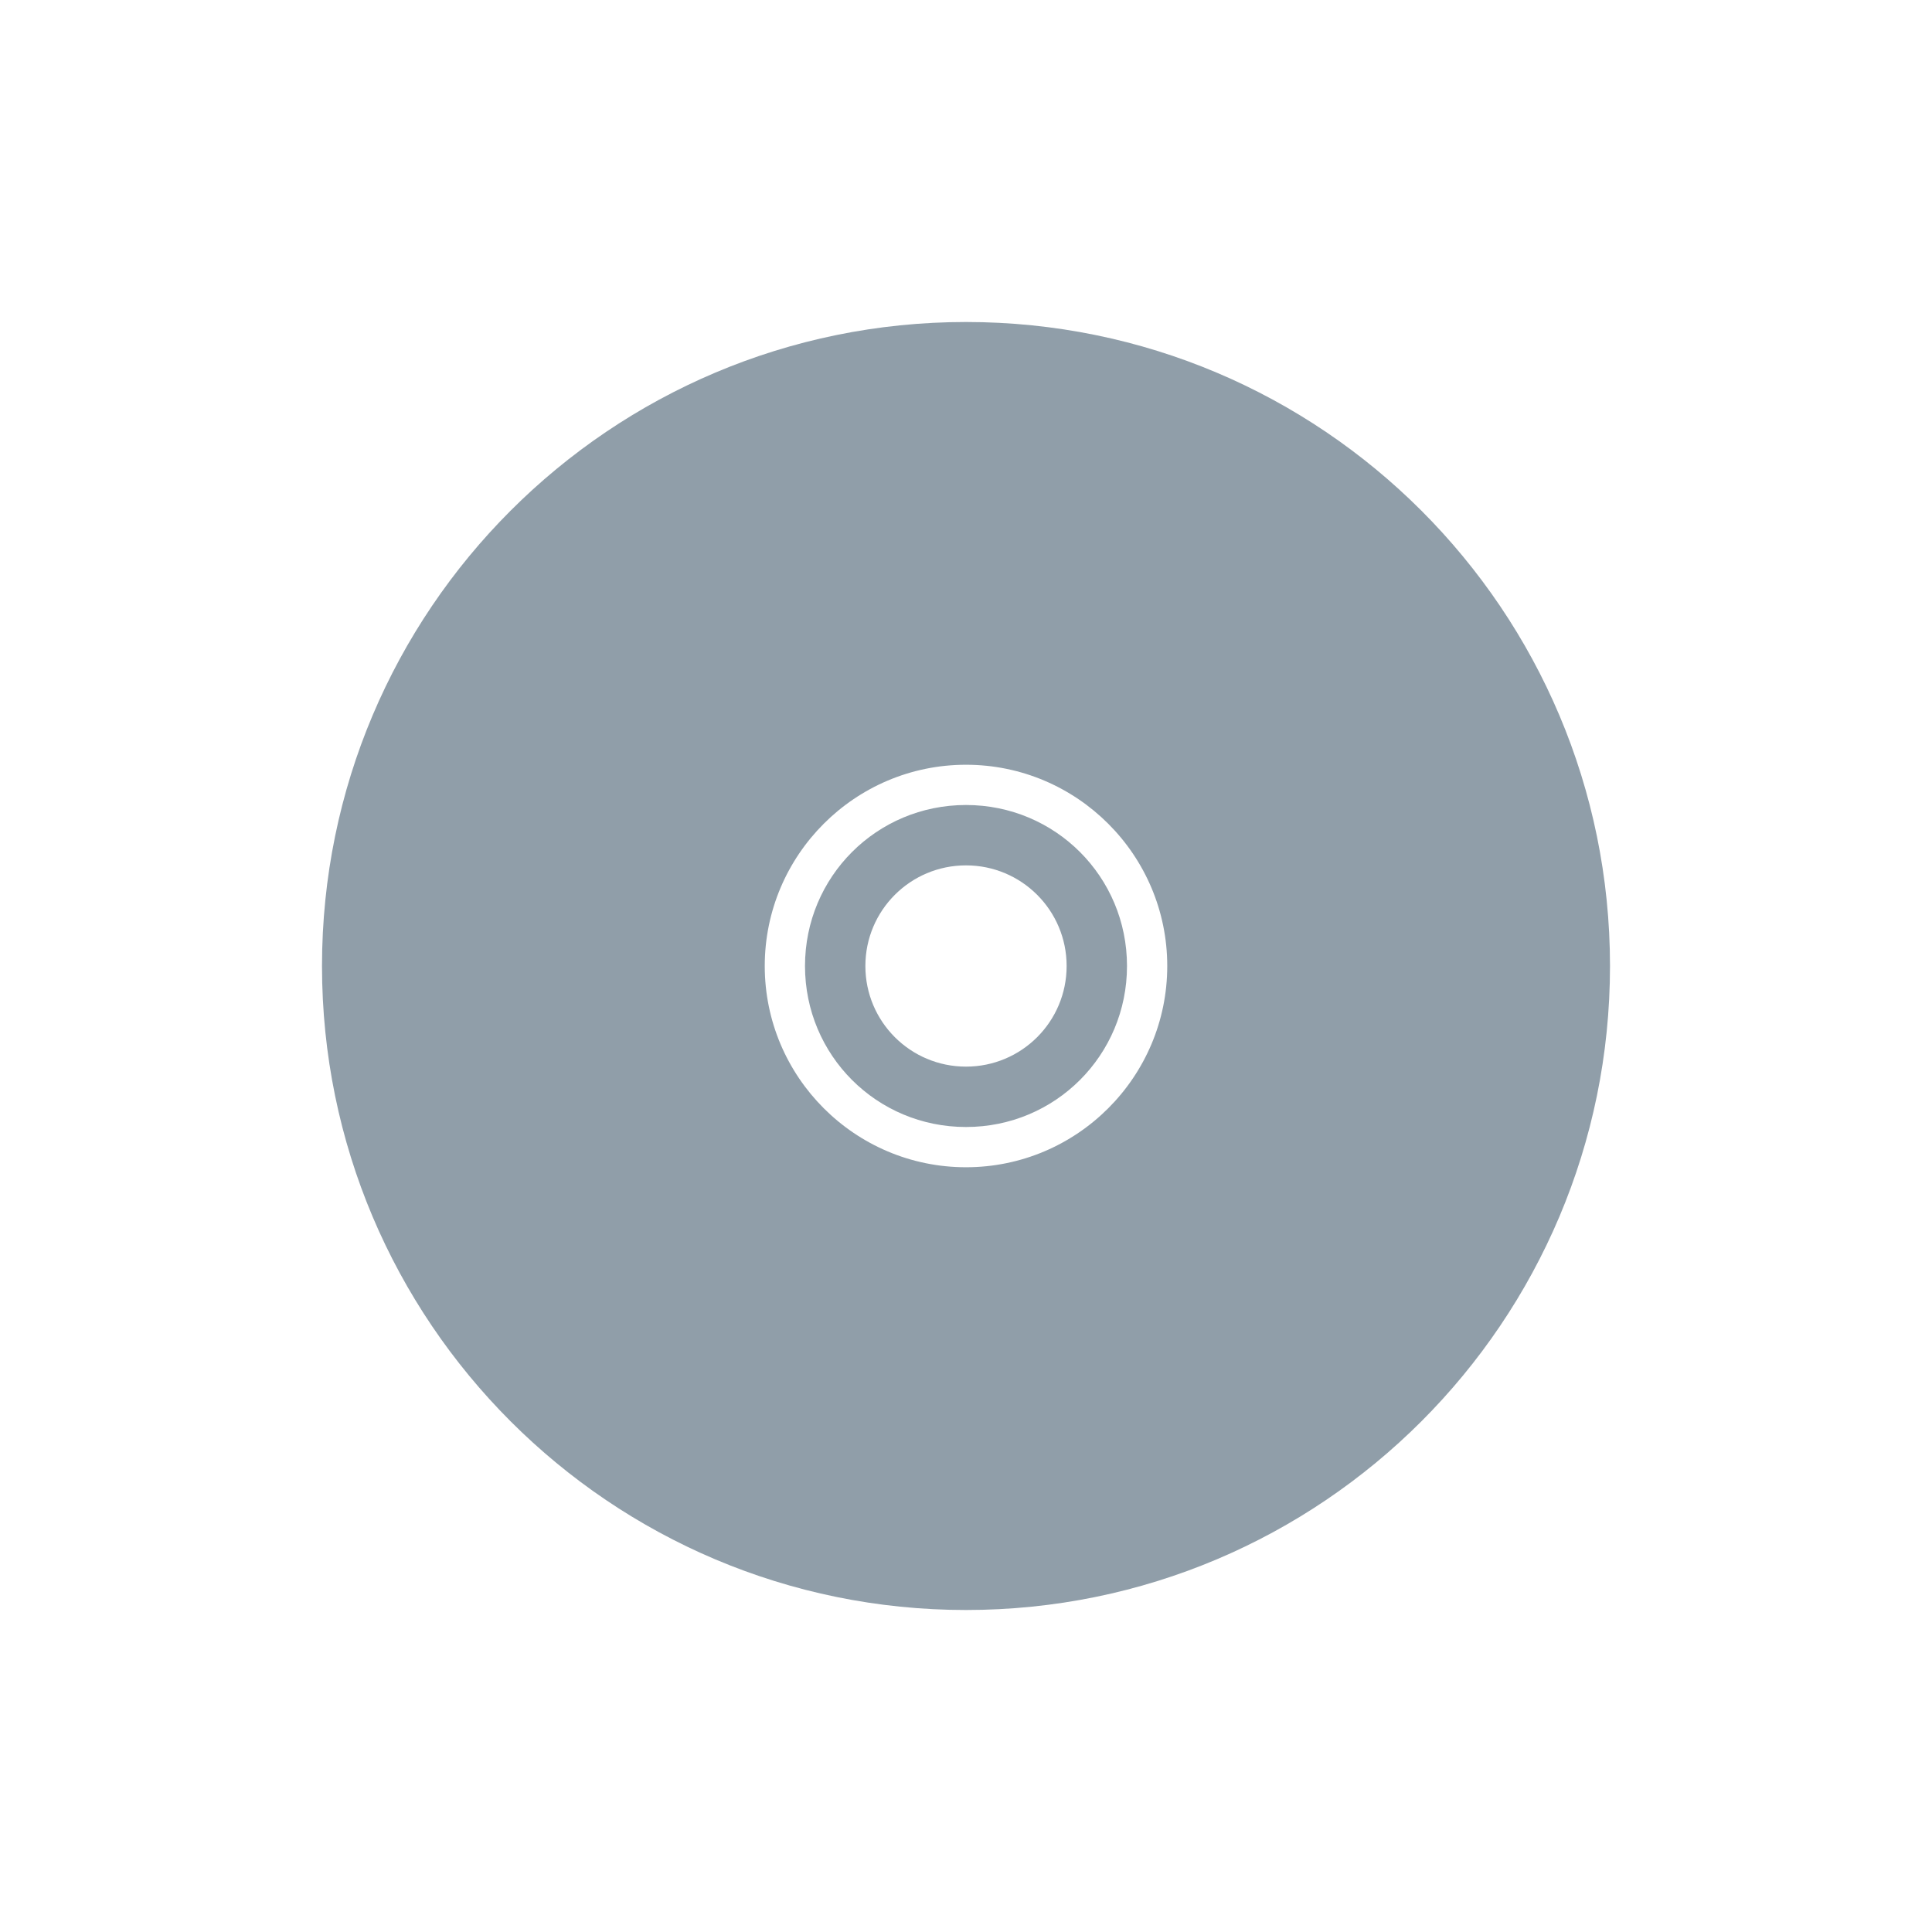
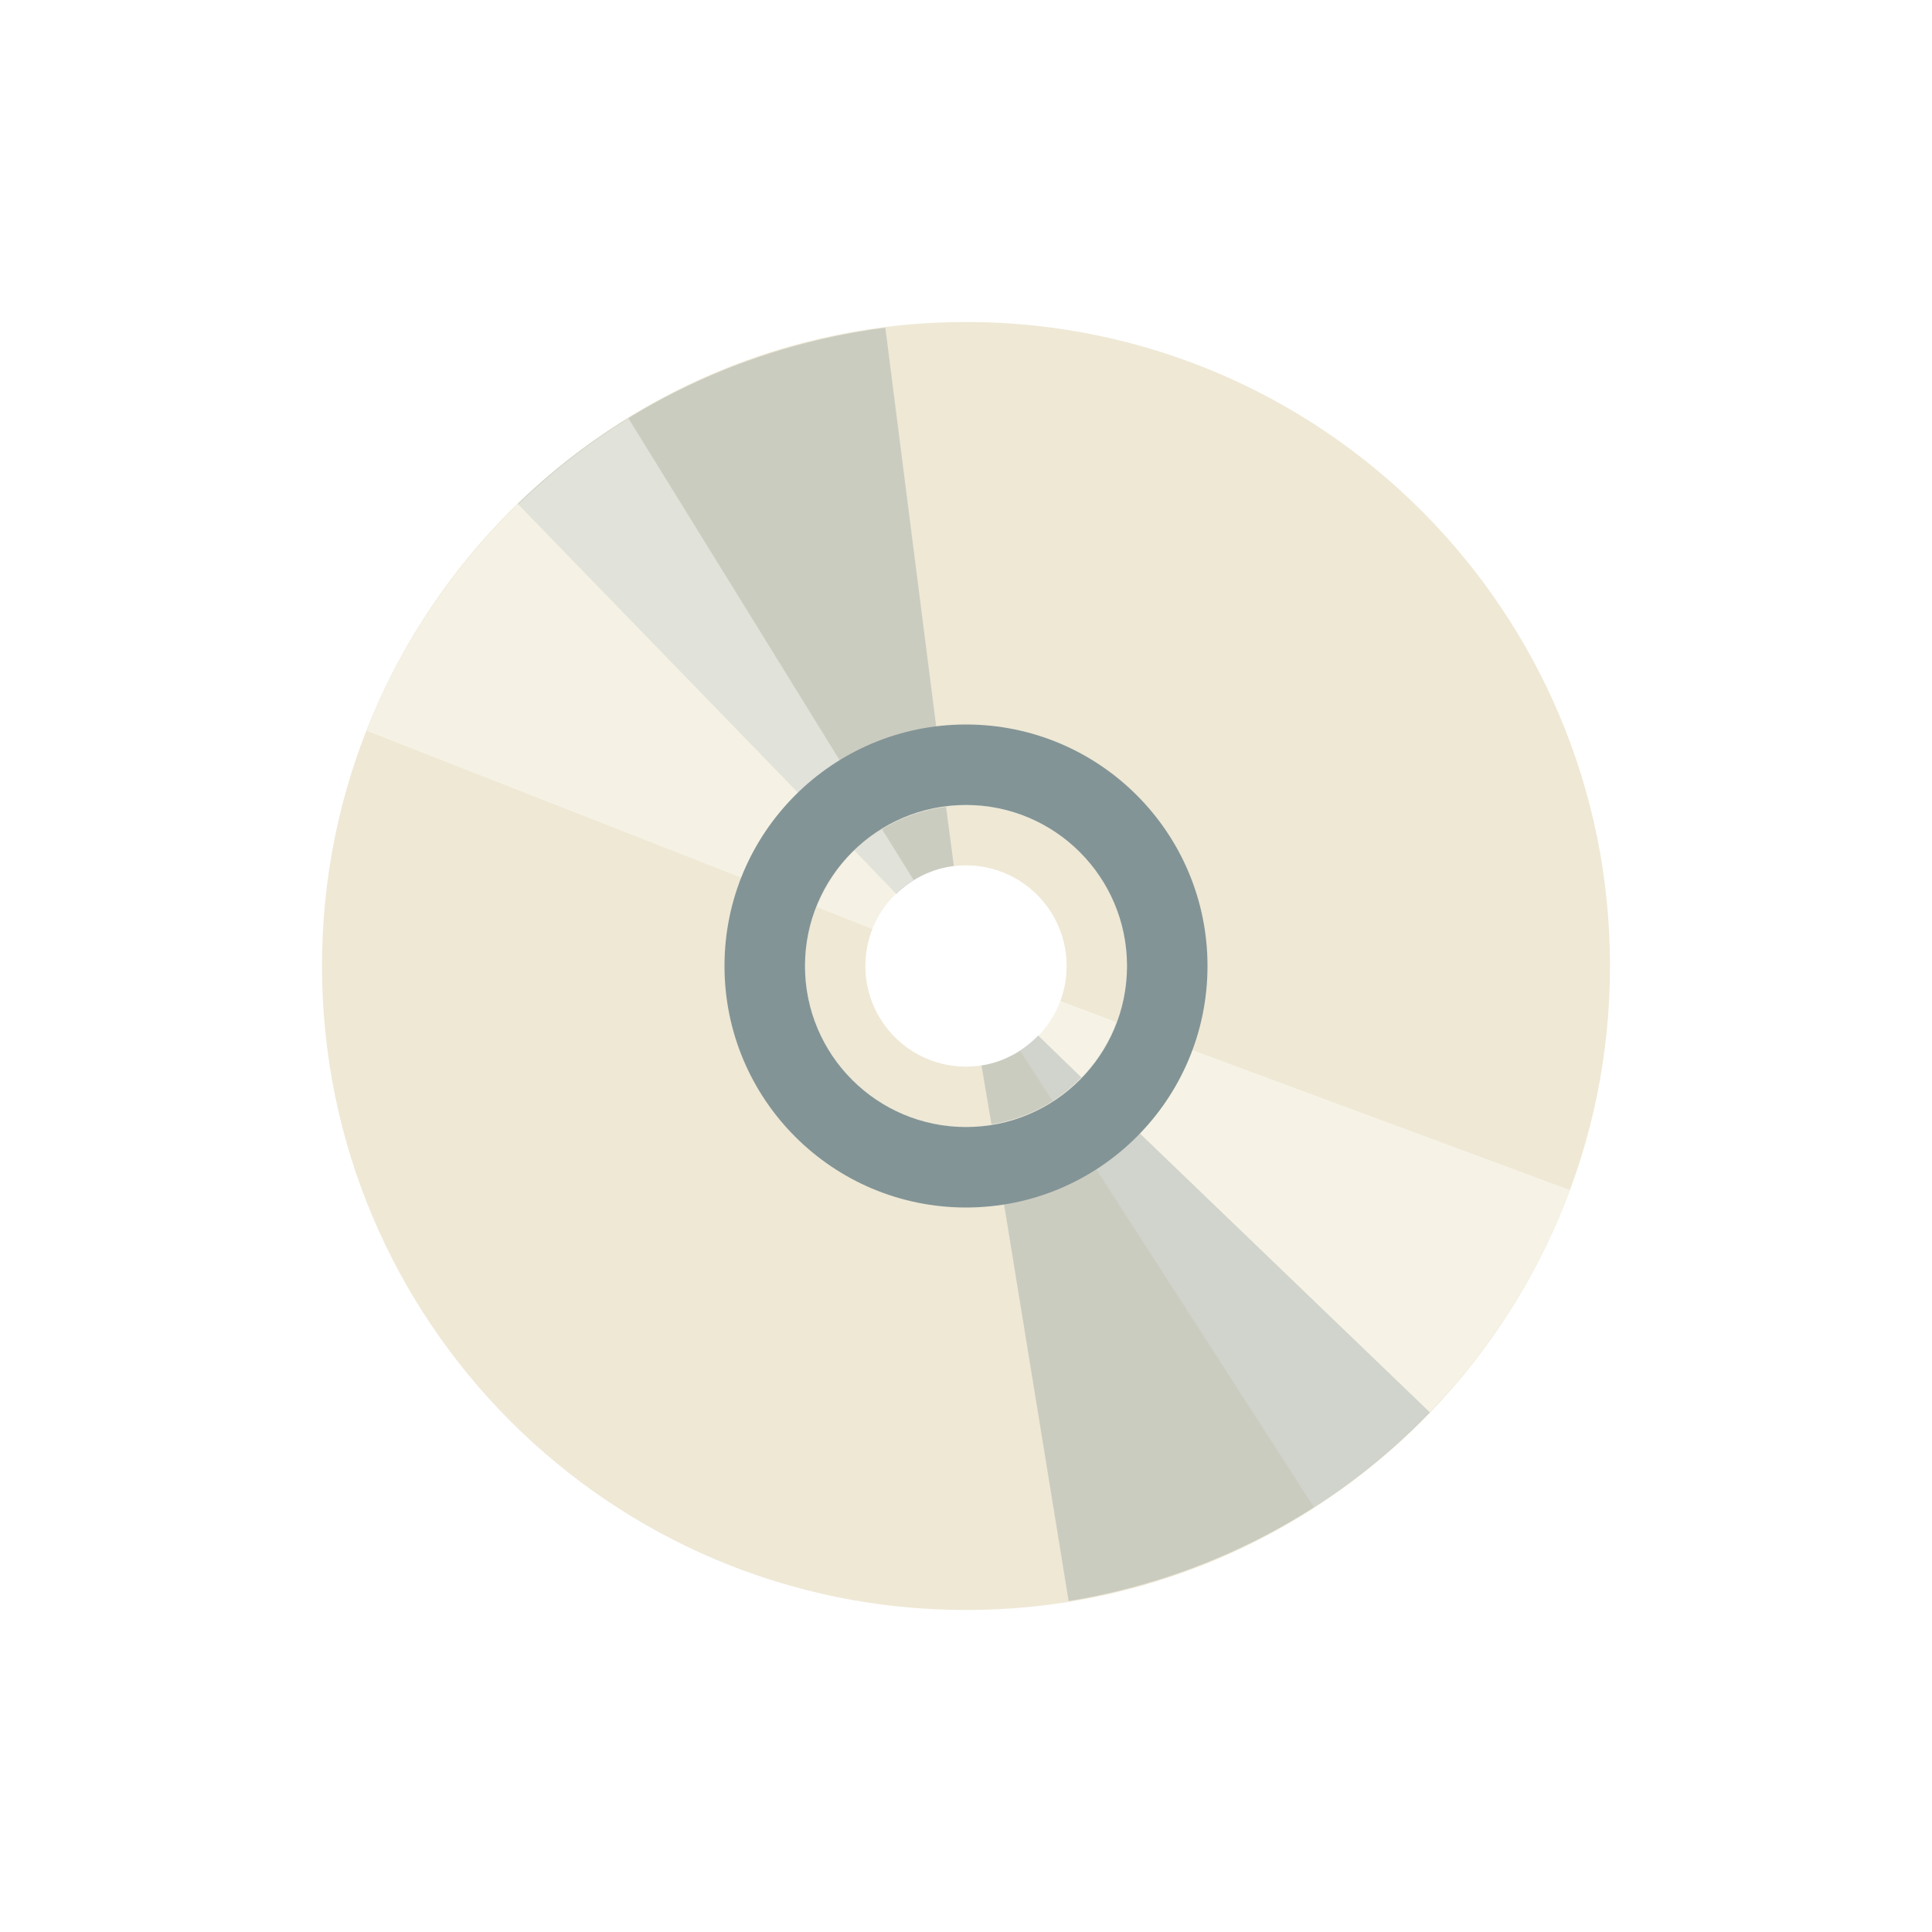
- <svg xmlns="http://www.w3.org/2000/svg" width="24" height="24" viewBox="0 0 24 24">
-   <path style="fill:#909ea9" d="M 12 4 C 7.582 4 4 7.582 4 12 C 4 16.418 7.582 20 12 20 C 16.418 20 20 16.418 20 12 C 20 7.582 16.418 4 12 4 Z M 12 9.5 C 13.379 9.5 14.5 10.621 14.5 12 C 14.5 13.379 13.379 14.5 12 14.5 C 10.621 14.5 9.5 13.379 9.5 12 C 9.5 10.621 10.621 9.5 12 9.5 Z M 12 10 C 10.891 10 10 10.891 10 12 C 10 13.109 10.891 14 12 14 C 13.109 14 14 13.109 14 12 C 14 10.891 13.109 10 12 10 Z M 12 10.75 C 12.691 10.75 13.25 11.309 13.25 12 C 13.25 12.691 12.691 13.25 12 13.25 C 11.309 13.25 10.75 12.691 10.75 12 C 10.75 11.309 11.309 10.75 12 10.75 Z " />
+ <svg xmlns="http://www.w3.org/2000/svg" width="24" height="24" viewBox="0 0 24 24" id="svg2" version="1.1">
+   <defs id="defs8" />
+   <g transform="matrix(0.5,0,0,0.5,0,-502.1811)" id="g18" style="fill:#eee8d5">
+     <path style="fill:#eee8d5" d="M 24,8 C 15.163,8 8,15.163 8,24 8,32.837 15.163,40 24,40 32.837,40 40,32.837 40,24 40,15.163 32.837,8 24,8 z m 0,11 c 2.756,0 5,2.244 5,5 0,2.756 -2.244,5 -5,5 -2.756,0 -5,-2.244 -5,-5 0,-2.756 2.244,-5 5,-5 z m 0,1 c -2.215,0 -4,1.785 -4,4 0,2.215 1.785,4 4,4 2.215,0 4,-1.785 4,-4 0,-2.215 -1.785,-4 -4,-4 z m 0,1.5 c 1.381,0 2.5,1.119 2.5,2.5 0,1.381 -1.119,2.5 -2.5,2.5 -1.381,0 -2.5,-1.119 -2.5,-2.5 0,-1.381 1.119,-2.5 2.5,-2.5 z" transform="translate(0,1004.362)" id="path20" />
+   </g>
+   <path style="opacity:0.256;fill:#657b83" d="m 11.134,11.106 c 0.195,-0.189 0.445,-0.315 0.715,-0.349 l -0.097,-0.735 c -0.432,0.054 -0.826,0.243 -1.137,0.544 l 0.519,0.539 z m -0.866,-0.894 C 10.656,9.839 11.157,9.598 11.694,9.53 L 10.998,4.071 C 9.279,4.291 7.671,5.058 6.431,6.259 l 3.837,3.954 z" id="path20-4" />
+   <path style="opacity:0.464;fill:#fffefb;fill-opacity:1" d="m 13.167,12.433 c -0.094,0.254 -0.266,0.476 -0.495,0.623 l 0.404,0.621 c 0.367,-0.234 0.641,-0.575 0.791,-0.981 l -0.7,-0.263 z m 1.167,0.433 c -0.189,0.504 -0.538,0.938 -0.992,1.231 l 2.98,4.626 c 1.457,-0.939 2.577,-2.324 3.178,-3.941 l -5.166,-1.915 z" id="path20-4-3" />
+   <path style="opacity:0.256;fill:#657b83" d="m 12.896,12.863 c -0.188,0.195 -0.434,0.331 -0.703,0.373 l 0.123,0.731 c 0.43,-0.068 0.817,-0.271 1.117,-0.583 L 12.896,12.863 z m 0.896,0.863 c -0.375,0.386 -0.868,0.645 -1.401,0.732 l 0.884,5.431 c 1.711,-0.279 3.291,-1.101 4.488,-2.344 l -3.971,-3.819 z" id="path20-4-2" />
+   <path style="opacity:0.426;fill:#fffefb;fill-opacity:1" d="m 10.842,11.545 c 0.099,-0.252 0.275,-0.471 0.507,-0.614 l -0.392,-0.629 c -0.371,0.227 -0.652,0.563 -0.81,0.966 l 0.695,0.276 z M 9.684,11.089 C 9.882,10.589 10.239,10.162 10.699,9.878 L 7.807,5.197 c -1.474,0.911 -2.621,2.275 -3.252,3.881 l 5.129,2.012 z" id="path20-4-3-7" />
+   <path style="fill:#839496;fill-opacity:1;stroke:none" d="M 12 9 C 10.343 9 9 10.343 9 12 C 9 13.657 10.343 15 12 15 C 13.657 15 15 13.657 15 12 C 15 10.343 13.657 9 12 9 z M 12 10 C 13.105 10 14 10.895 14 12 C 14 13.105 13.105 14 12 14 C 10.895 14 10 13.105 10 12 C 10 10.895 10.895 10 12 10 z " id="path3008" />
</svg>
